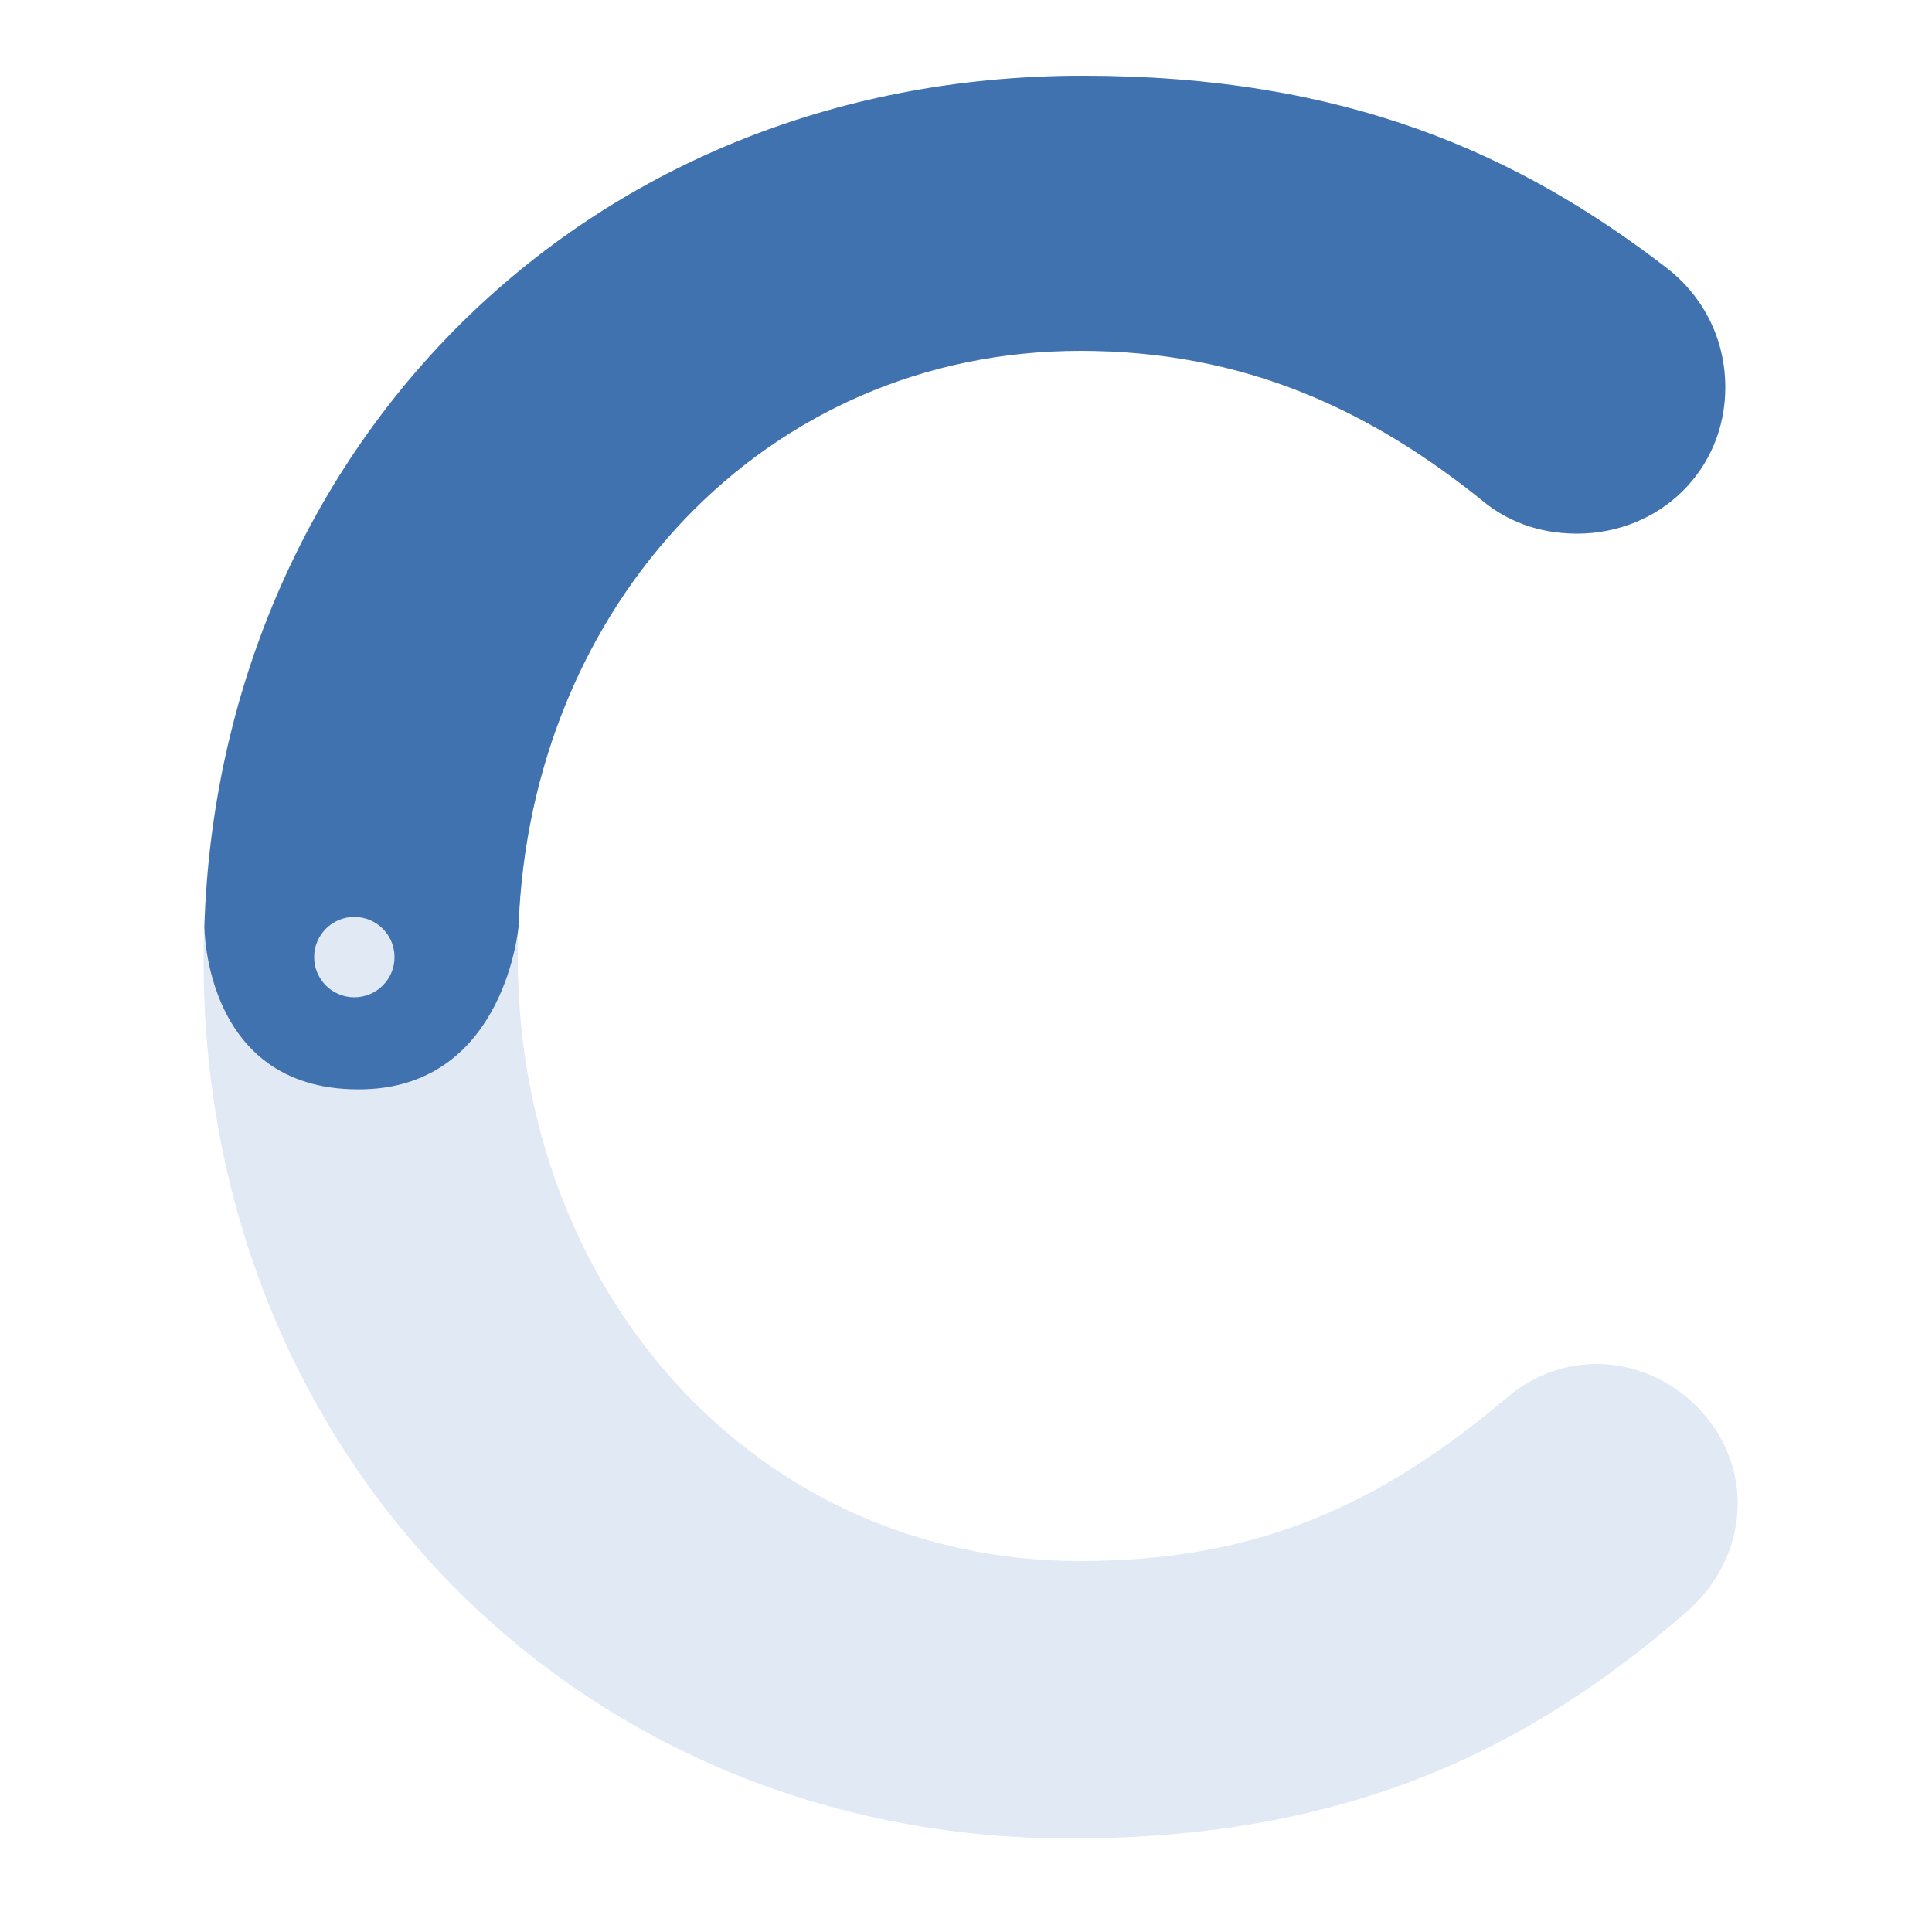
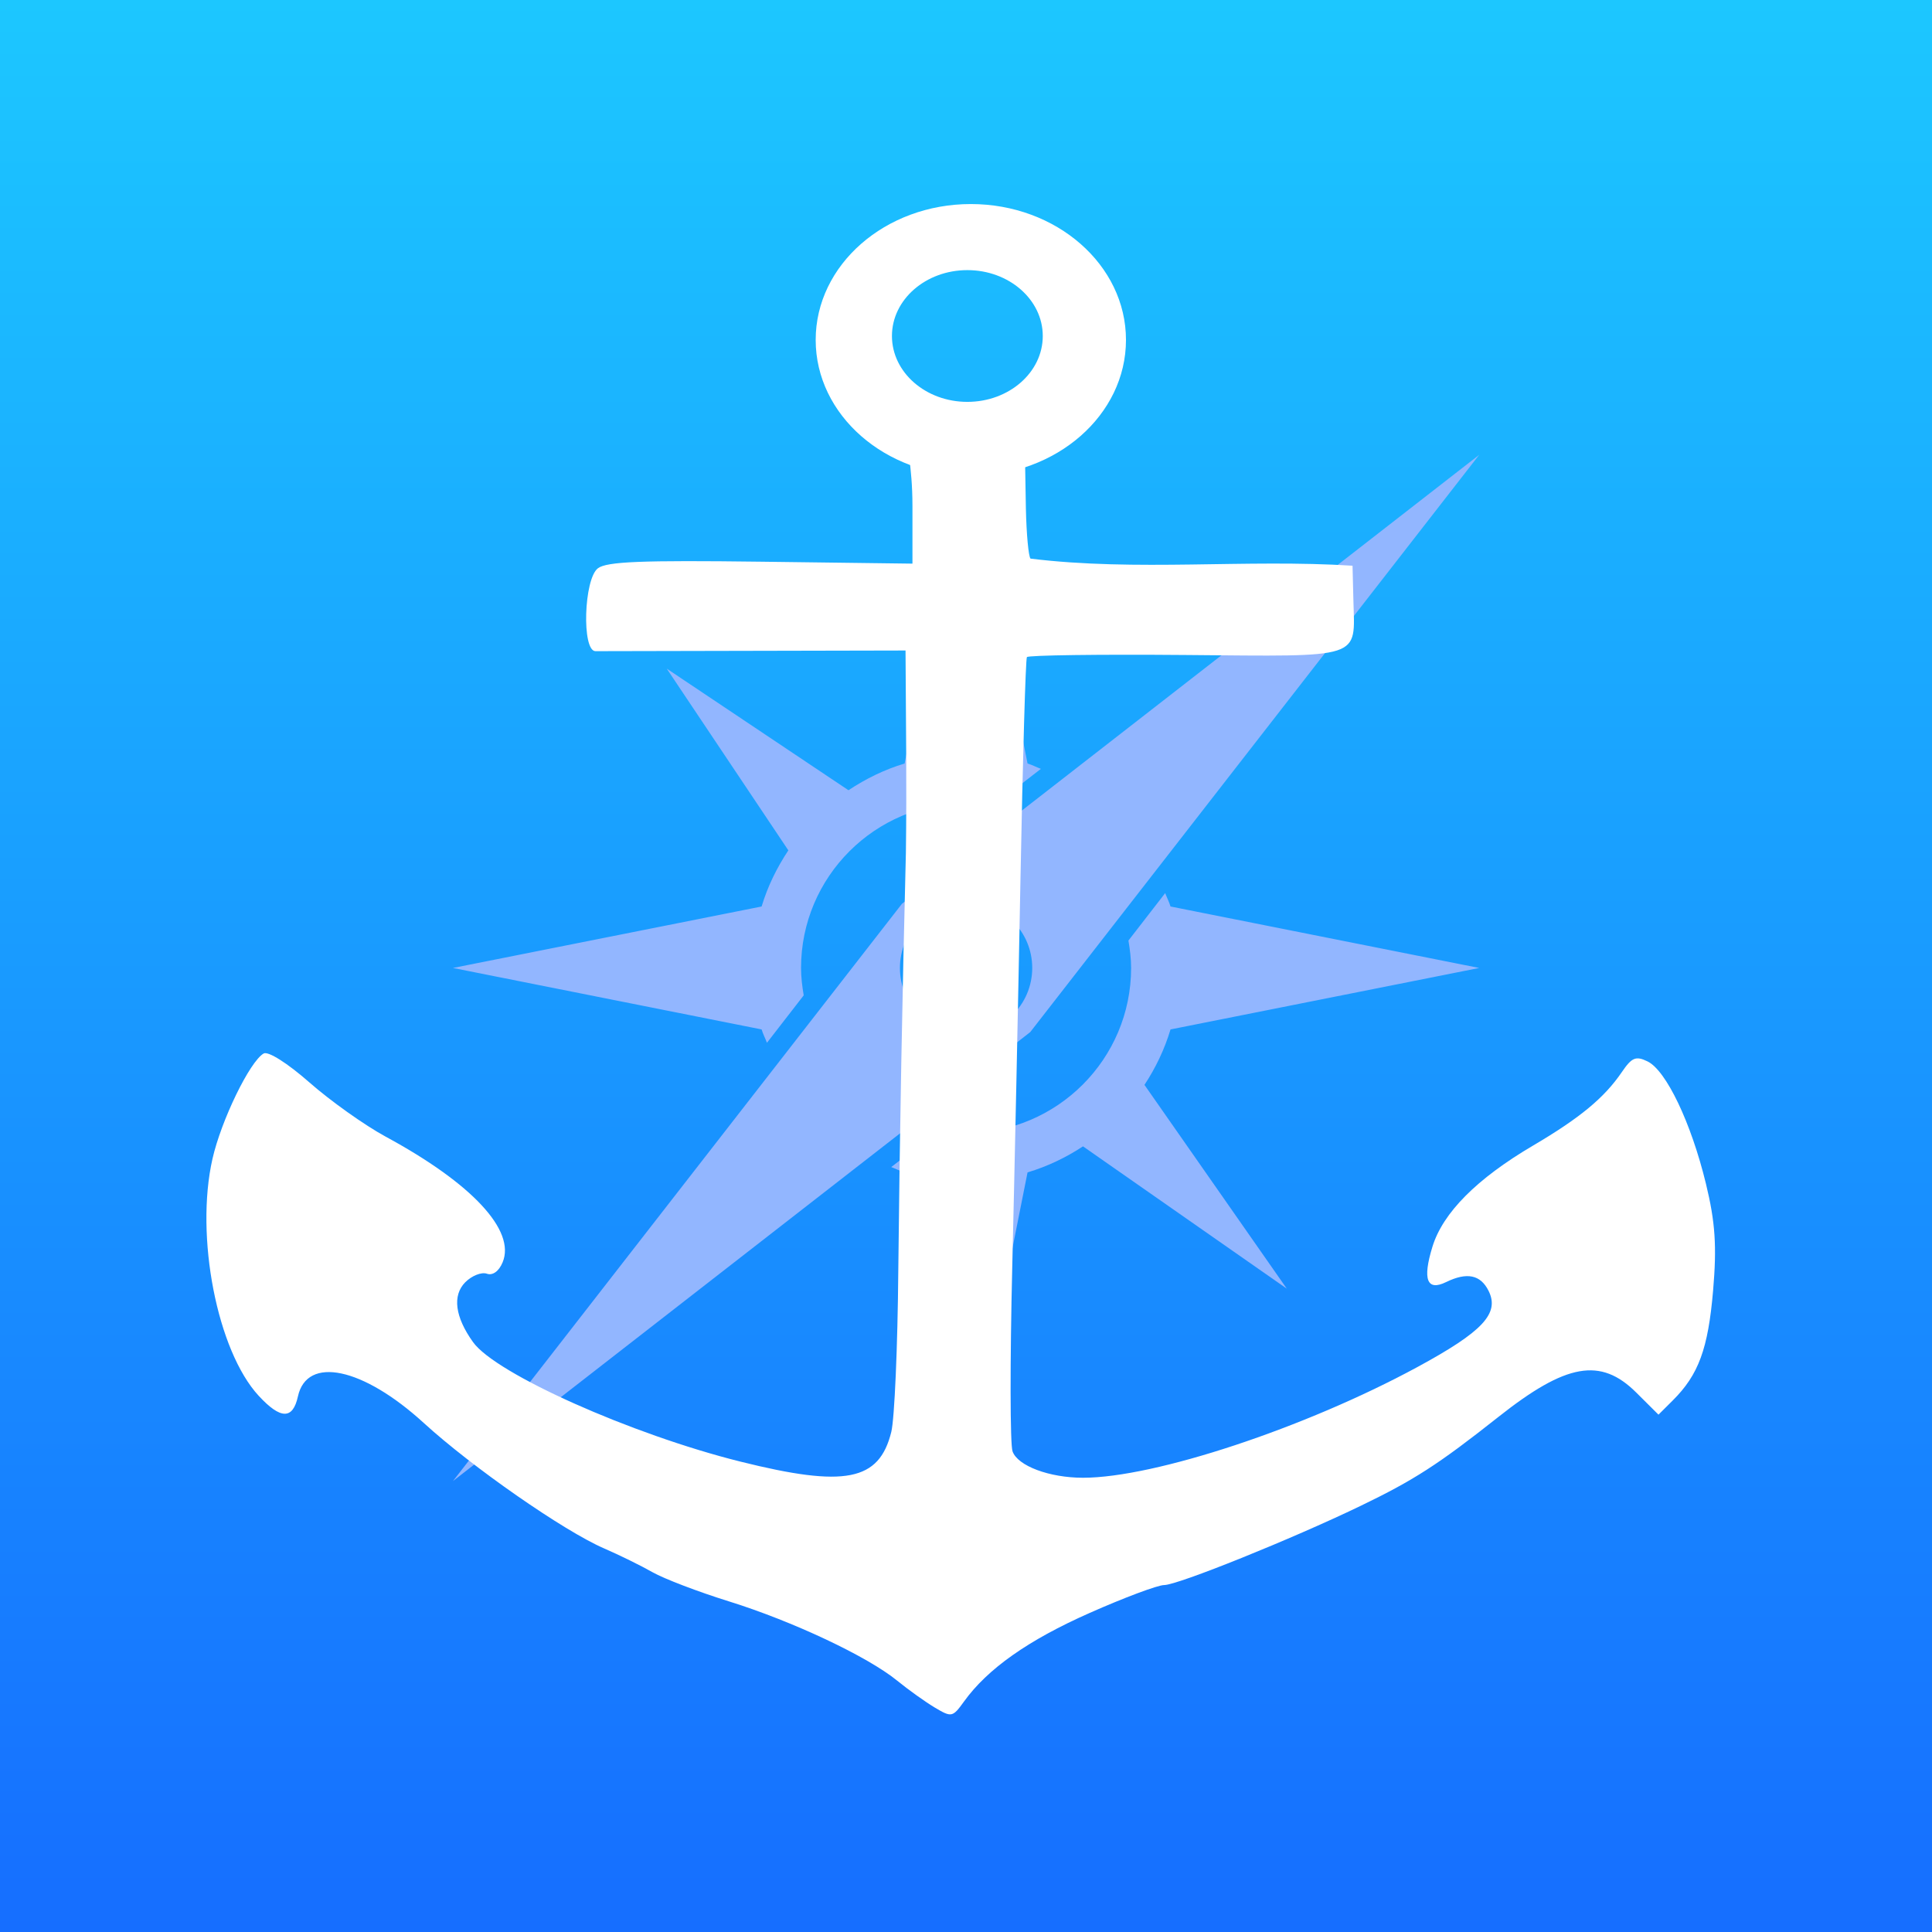
- <svg xmlns="http://www.w3.org/2000/svg" version="1.1" id="Calque_1" x="0px" y="0px" viewBox="0 0 500 500" enable-background="new 0 0 500 500" xml:space="preserve">
-   <g>
-     <g>
-       <path fill="#E1E9F4" d="M52.7,249v-1.3c0-125.4,93.9-228.1,227.5-228.1c68.1,0,112.8,20.2,151.2,49.8c8.2,6.3,15.1,17,15.1,30.9    c0,21.4-17,37.8-38.4,37.8c-10.7,0-18.3-3.8-23.3-7.6c-30.2-24.6-63-39.7-105.2-39.7c-83.8,0-145.6,69.3-145.6,155.6v1.3    C134,334,195.1,404,279.6,404c46.6,0,78.1-15.1,110.3-42.2c5.7-5,13.9-8.8,23.3-8.8c19.5,0,36.5,16.4,36.5,35.9    c0,12-5.7,21.4-12.6,27.7c-41.6,36.5-88.8,59.2-160.1,59.2C148.5,475.8,52.7,375.6,52.7,249z" />
+ <svg xmlns="http://www.w3.org/2000/svg" version="1.1" width="1024" height="1024" xml:space="preserve">
+   <defs>
+     <linearGradient id="linearGradient3961-rectangle" x1="512" y1="0" x2="512" y2="1024" gradientUnits="userSpaceOnUse">
+       <stop offset="0" stop-color="rgb(28, 199, 255)" stop-opacity="1" />
+       <stop offset="1" stop-color="rgb(22, 110, 255)" stop-opacity="1" />
+     </linearGradient>
+   </defs>
+   <g id="layer1">
+     <g id="g3443">
+       <rect id="rectangle" stroke="none" fill="url(#linearGradient3961-rectangle)" x="0" y="0" width="1024" height="1024" />
+       <path id="bezier4" stroke="none" fill="rgb(146, 182, 255)" d="M 512.04,241.06 L 479.46,404.67 C 468.76,407.89 458.83,412.78 449.71,418.84 L 353.38,354.38 417.84,450.71 C 411.78,459.83 406.88,469.76 403.67,480.46 L 240.06,513.04 403.67,545.62 C 404.41,548.08 405.6,550.31 406.5,552.7 L 425.98,527.56 C 425.19,522.83 424.57,517.98 424.57,513.04 424.57,464.79 463.78,425.56 512.04,425.56 516.98,425.56 521.83,426.18 526.56,426.98 L 551.7,407.51 C 549.31,406.6 547.08,405.42 544.62,404.67 L 512.04,241.06 Z M 784.02,241.06 L 478.04,479.04 240.06,785.02 546.04,547.04 784.02,241.06 Z M 617.57,473.37 L 598.09,498.52 C 598.88,503.24 599.51,508.09 599.51,513.04 599.51,561.29 560.29,600.51 512.04,600.51 507.09,600.51 502.24,599.89 497.52,599.09 L 472.37,618.57 C 474.77,619.48 476.99,620.65 479.46,621.4 L 512.04,785.02 544.62,621.4 C 555.16,618.24 565,613.52 574.01,607.59 L 682.03,683.02 606.59,575.01 C 612.52,566 617.24,556.16 620.4,545.62 L 784.02,513.04 620.4,480.46 C 619.66,477.99 618.47,475.77 617.57,473.37 Z M 512.04,477.98 C 531.42,477.98 547.1,493.66 547.1,513.04 547.1,522.73 543.17,531.49 536.83,537.83 530.49,544.17 521.73,548.1 512.04,548.1 492.66,548.1 476.98,532.42 476.98,513.04 476.98,503.35 480.91,494.59 487.25,488.25 493.59,481.91 502.35,477.98 512.04,477.98 Z M 512.04,490.37 C 499.52,490.37 489.37,500.52 489.37,513.04 489.37,525.56 499.52,535.7 512.04,535.7 524.56,535.7 534.7,525.56 534.7,513.04 534.7,500.52 524.56,490.37 512.04,490.37 Z M 512.04,490.37" />
    </g>
-     <path fill="#4072AF" d="M134.2,239.7c3.1-83.1,63.8-148.9,145.4-148.9c42.2,0,75,15.1,105.2,39.7c5,3.8,12.6,7.6,23.3,7.6   c21.4,0,38.4-16.4,38.4-37.8c0-13.9-6.9-24.6-15.1-30.9C393,39.8,348.2,19.6,280.2,19.6C149.5,19.6,56.8,118,52.9,239.7   c0,0-0.2,43.4,41.5,42.2C130.8,280.8,134.2,239.7,134.2,239.7z" />
-     <circle fill="#E1E9F4" cx="91.7" cy="247.7" r="10.4" />
+   </g>
+   <g id="g2170">
+     <path id="bezier" stroke="none" fill="rgb(255, 255, 255)" d="M 514.56,108.15 C 469.13,108.15 432.32,140.42 432.33,180.17 432.32,219.93 469.13,252.2 514.56,252.2 559.98,252.2 596.8,219.93 596.79,180.17 596.8,140.42 559.98,108.15 514.56,108.15 Z M 512.72,143.17 C 534.77,143.17 552.69,158.78 552.69,178.08 552.69,197.38 534.77,213 512.72,213 490.67,213 472.75,197.38 472.75,178.08 472.75,158.78 490.67,143.17 512.72,143.17 Z M 512.72,143.17" />
+     <path id="bezier2" stroke="none" fill="rgb(255, 255, 255)" d="M 483.62,237.96 C 479.75,237.9 483.62,244.9 483.62,268.35 L 483.62,298.74 403.25,297.71 C 340.06,296.91 321.6,297.65 316.92,301.19 309.45,306.84 308.27,344.94 315.57,345.13 L 479.95,344.78 C 480.13,380.53 480.64,416.3 480.14,452.05 478.29,525.92 476.86,599.79 476.11,673.67 475.78,713.68 474.11,752.07 472.4,758.97 465.95,785 447.93,788.53 392.38,774.67 334.6,760.24 262.84,728.18 250.76,711.4 241.16,698.05 239.66,686.61 246.6,679.62 250.06,676.14 255.21,674.1 258.04,675.09 261.16,676.18 264.45,673.8 266.42,669.01 273.38,652.15 250.17,627.23 204.45,602.47 193.34,596.45 175.16,583.53 164.05,573.76 152.39,563.5 142.1,556.99 139.73,558.38 132.35,562.68 117.25,593.78 112.61,614.23 103.29,655.34 115.12,716 137.11,739.8 148.72,752.36 155.19,752.47 157.9,740.15 162.66,718.44 192.33,724.7 224.65,754.24 250.23,777.62 298.94,811.5 320.16,820.68 328.24,824.18 339.81,829.86 345.87,833.32 351.93,836.77 370.12,843.71 386.28,848.74 420.14,859.29 459.79,877.96 475.49,890.76 481.45,895.62 490.46,902.06 495.51,905.07 504.33,910.33 504.92,910.21 510.91,901.88 523.4,884.52 544.94,869.33 577.57,854.88 595.91,846.75 613.67,840.11 617.03,840.11 624.19,840.11 684.6,815.77 720.99,798.22 749.51,784.47 762.35,776.18 794.21,750.98 830.17,722.53 848.37,719.32 867.25,738.08 L 879.03,749.8 886.6,742.26 C 900.29,728.63 905.32,714.92 907.97,684.11 910,660.55 909.14,647.76 904.16,627.31 896.3,595 883.11,567.39 873.25,562.58 867.03,559.55 864.91,560.43 859.59,568.25 850.34,581.84 837.42,592.54 812.53,607.19 782.73,624.73 764.74,642.81 759.22,660.8 753.87,678.17 756.31,684.48 766.44,679.54 777.5,674.15 784.7,675.62 788.96,684.14 794.96,696.12 785.95,705.77 751.13,724.63 691.65,756.85 611.91,783.24 574.02,783.24 556.14,783.24 539.35,776.94 536.66,769.22 535.36,765.5 535.3,721.59 536.51,671.65 537.73,621.71 539.69,528.93 540.88,465.47 542.07,402.02 543.6,349.28 544.28,348.28 544.96,347.27 582.84,346.77 628.45,347.16 723.09,347.96 718.11,349.58 717.33,318.24 L 716.87,299.84 C 660.35,296.24 602.49,303 546.21,296.08 545.15,295.11 544.04,283.19 543.74,269.58 L 543.21,238.92 483.62,237.96 Z M 483.62,237.96" />
  </g>
</svg>
